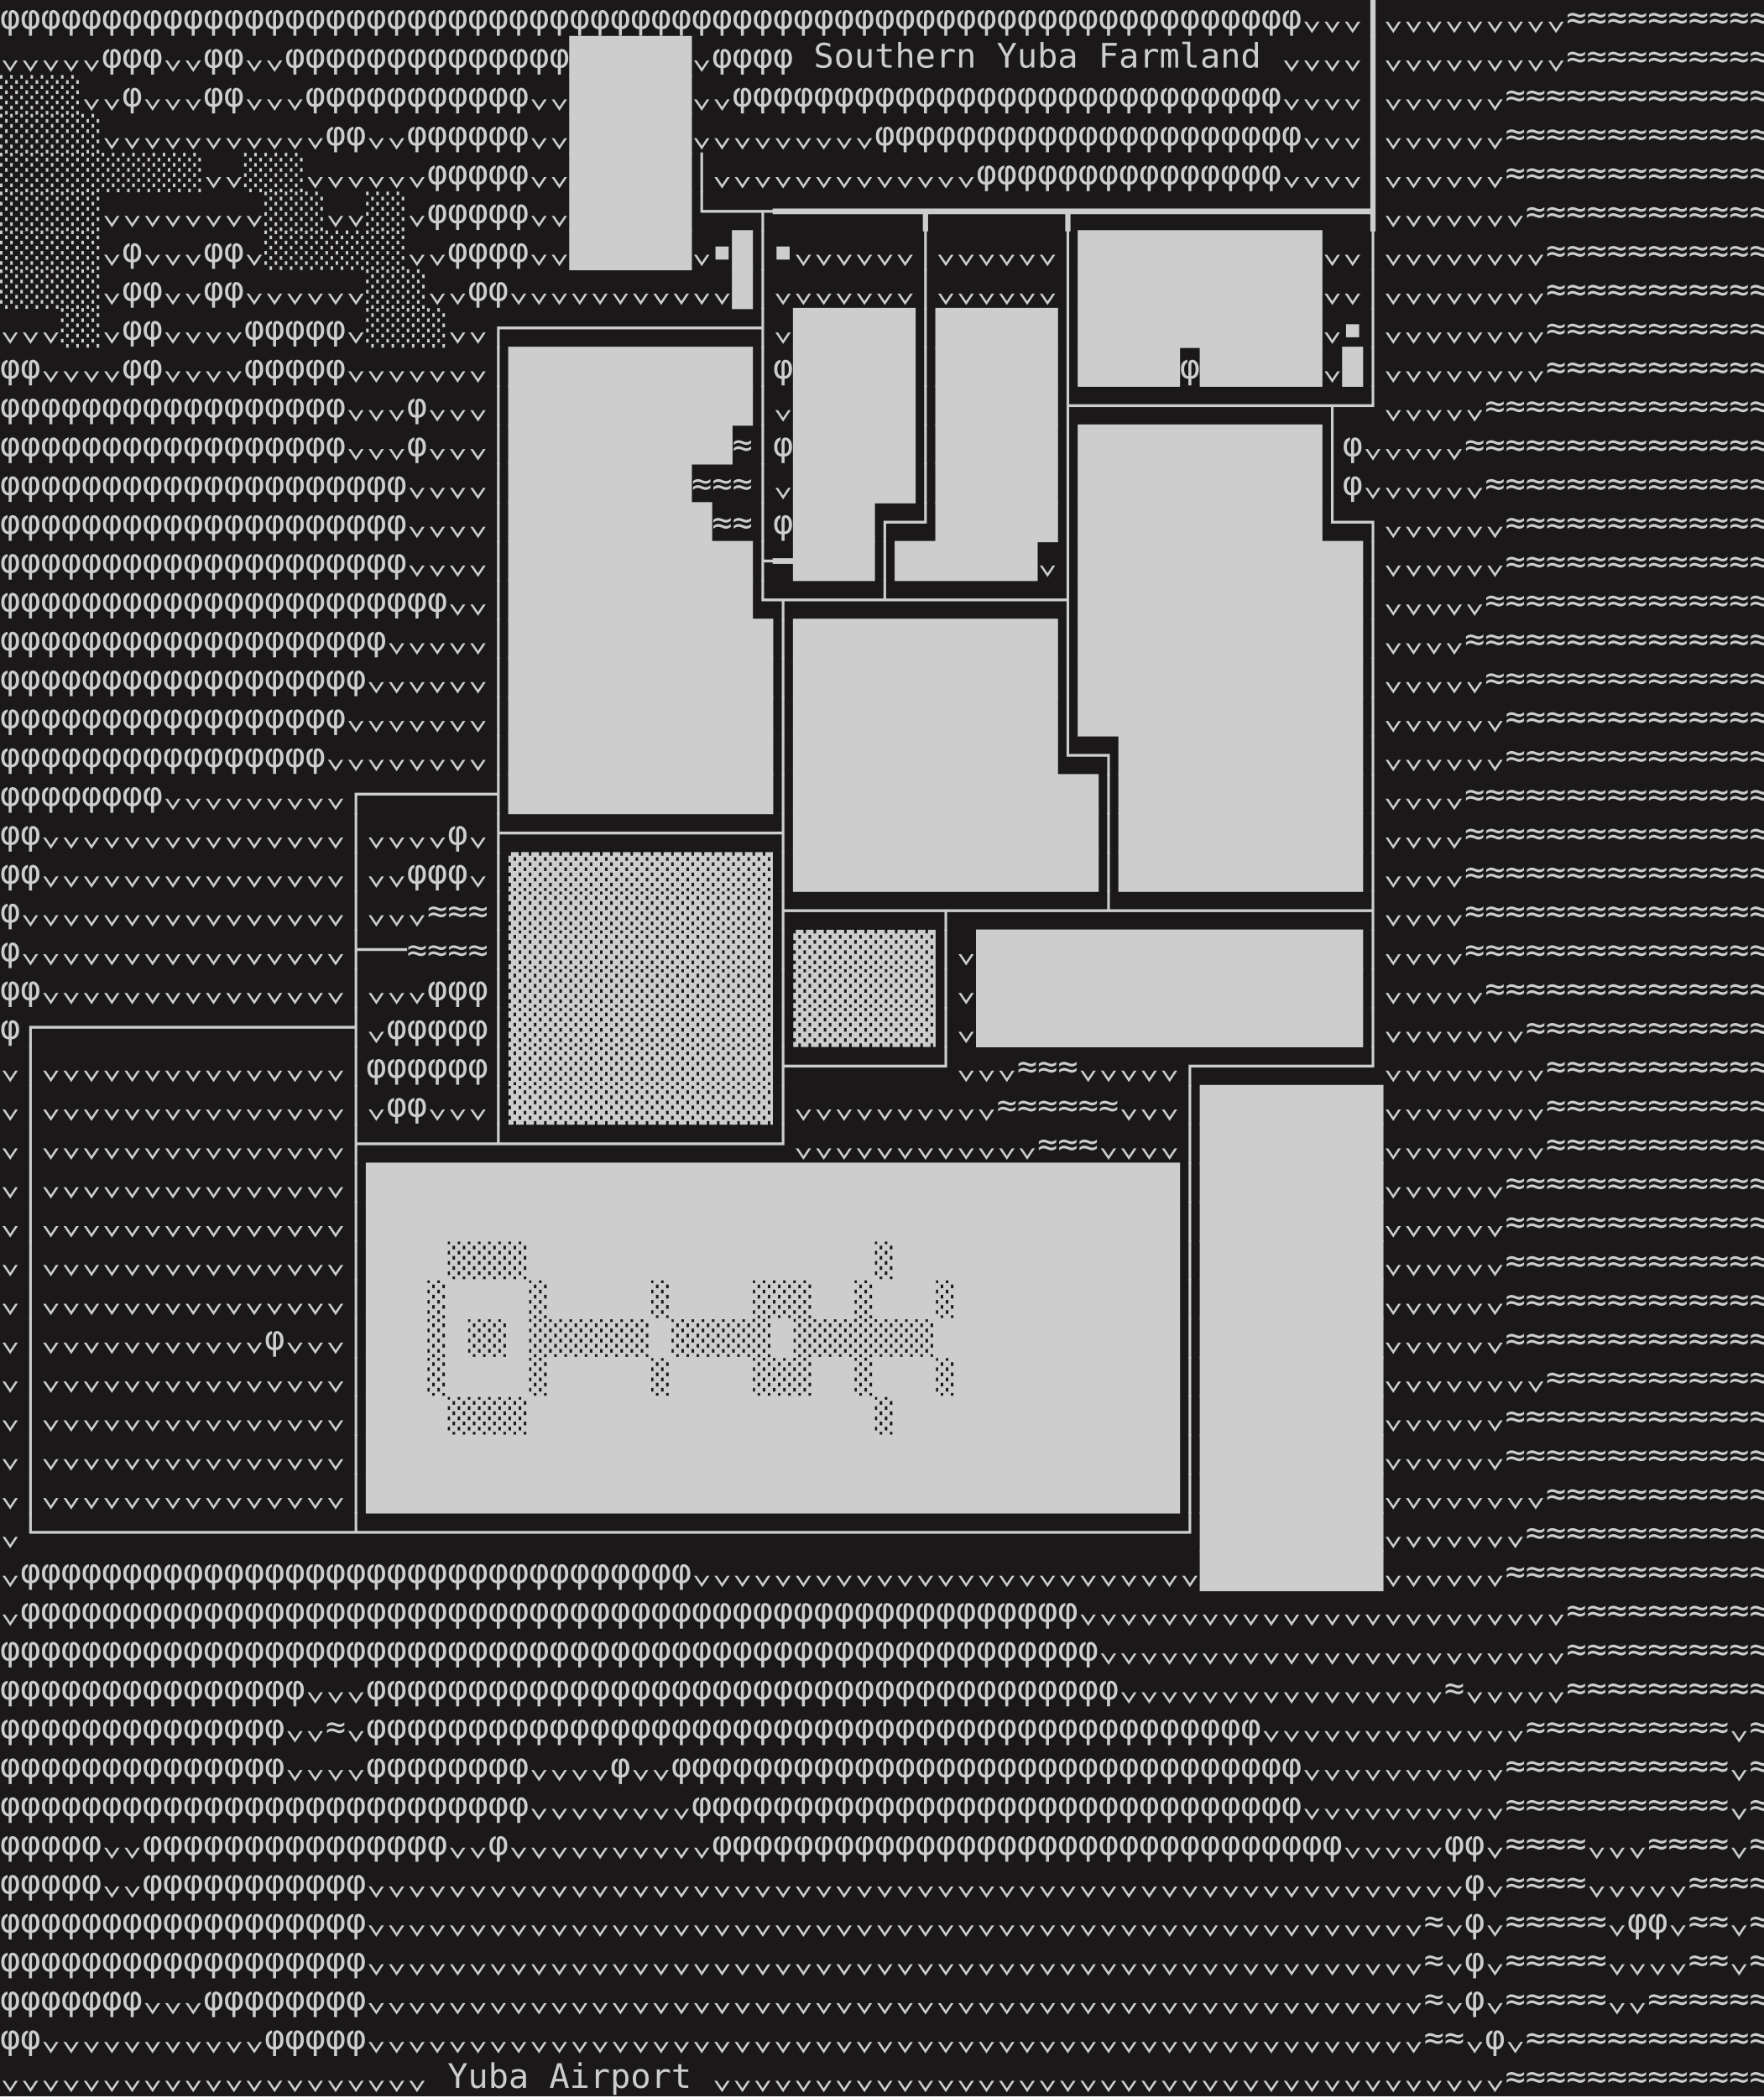
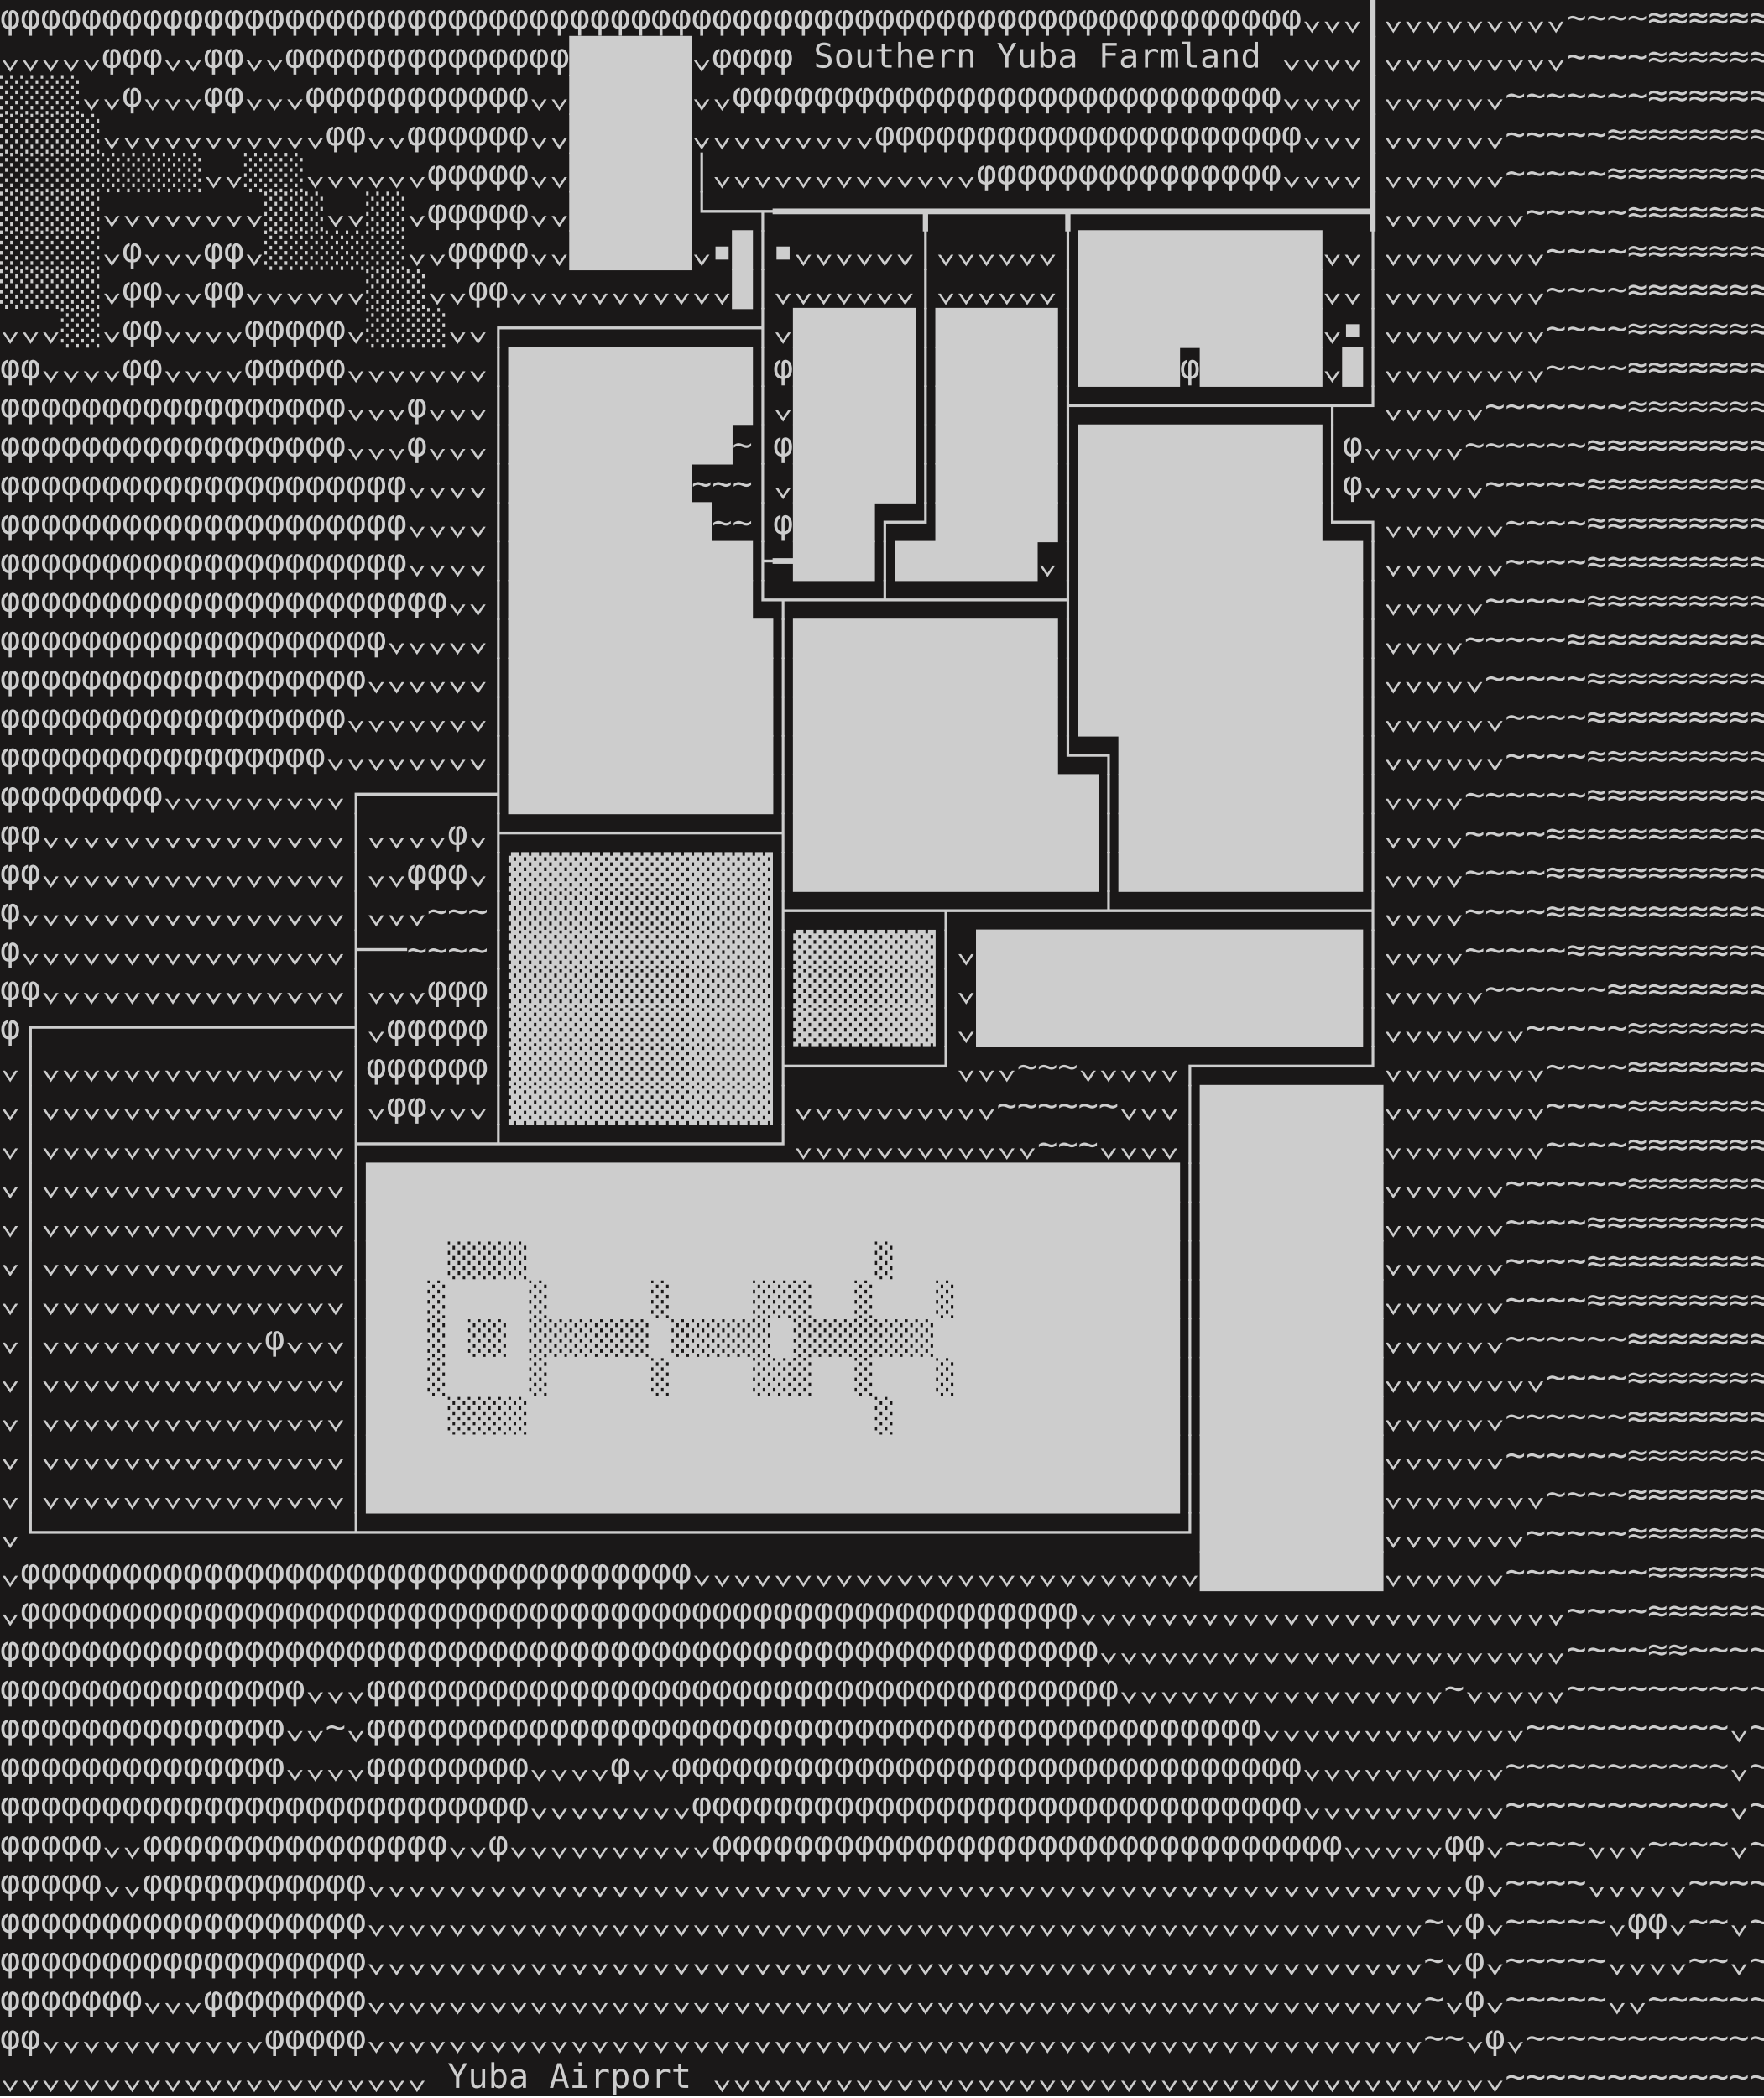
<svg xmlns="http://www.w3.org/2000/svg" version="1.1" width="522.0px" height="621.0px" viewBox="0 0 522.0 621.0" style="letter-spacing:0em;font-size:10px;font-family:'DejaVu Sans Mono';stroke:none">
  <text y="8.5" x="0.0" style="fill:#1a1818">███████████████████████████████████████████████████████████████████████████████████████</text>
  <text y="20.0" x="0.0" style="fill:#1a1818">███████████████████████████████████████████████████████████████████████████████████████</text>
  <text y="31.5" x="0.0" style="fill:#1a1818">███████████████████████████████████████████████████████████████████████████████████████</text>
  <text y="43.0" x="0.0" style="fill:#1a1818">███████████████████████████████████████████████████████████████████████████████████████</text>
  <text y="54.5" x="0.0" style="fill:#1a1818">███████████████████████████████████████████████████████████████████████████████████████</text>
  <text y="66.0" x="0.0" style="fill:#1a1818">███████████████████████████████████████████████████████████████████████████████████████</text>
  <text y="77.5" x="0.0" style="fill:#1a1818">███████████████████████████████████████████████████████████████████████████████████████</text>
  <text y="89.0" x="0.0" style="fill:#1a1818">███████████████████████████████████████████████████████████████████████████████████████</text>
  <text y="100.5" x="0.0" style="fill:#1a1818">███████████████████████████████████████████████████████████████████████████████████████</text>
  <text y="112.0" x="0.0" style="fill:#1a1818">███████████████████████████████████████████████████████████████████████████████████████</text>
  <text y="123.5" x="0.0" style="fill:#1a1818">███████████████████████████████████████████████████████████████████████████████████████</text>
  <text y="135.0" x="0.0" style="fill:#1a1818">███████████████████████████████████████████████████████████████████████████████████████</text>
  <text y="146.5" x="0.0" style="fill:#1a1818">███████████████████████████████████████████████████████████████████████████████████████</text>
  <text y="158.0" x="0.0" style="fill:#1a1818">███████████████████████████████████████████████████████████████████████████████████████</text>
  <text y="169.5" x="0.0" style="fill:#1a1818">███████████████████████████████████████████████████████████████████████████████████████</text>
  <text y="181.0" x="0.0" style="fill:#1a1818">███████████████████████████████████████████████████████████████████████████████████████</text>
  <text y="192.5" x="0.0" style="fill:#1a1818">███████████████████████████████████████████████████████████████████████████████████████</text>
  <text y="204.0" x="0.0" style="fill:#1a1818">███████████████████████████████████████████████████████████████████████████████████████</text>
  <text y="215.5" x="0.0" style="fill:#1a1818">███████████████████████████████████████████████████████████████████████████████████████</text>
  <text y="227.0" x="0.0" style="fill:#1a1818">███████████████████████████████████████████████████████████████████████████████████████</text>
  <text y="238.5" x="0.0" style="fill:#1a1818">███████████████████████████████████████████████████████████████████████████████████████</text>
  <text y="250.0" x="0.0" style="fill:#1a1818">███████████████████████████████████████████████████████████████████████████████████████</text>
  <text y="261.5" x="0.0" style="fill:#1a1818">███████████████████████████████████████████████████████████████████████████████████████</text>
  <text y="273.0" x="0.0" style="fill:#1a1818">███████████████████████████████████████████████████████████████████████████████████████</text>
  <text y="284.5" x="0.0" style="fill:#1a1818">███████████████████████████████████████████████████████████████████████████████████████</text>
  <text y="296.0" x="0.0" style="fill:#1a1818">███████████████████████████████████████████████████████████████████████████████████████</text>
  <text y="307.5" x="0.0" style="fill:#1a1818">███████████████████████████████████████████████████████████████████████████████████████</text>
  <text y="319.0" x="0.0" style="fill:#1a1818">███████████████████████████████████████████████████████████████████████████████████████</text>
  <text y="330.5" x="0.0" style="fill:#1a1818">███████████████████████████████████████████████████████████████████████████████████████</text>
  <text y="342.0" x="0.0" style="fill:#1a1818">███████████████████████████████████████████████████████████████████████████████████████</text>
  <text y="353.5" x="0.0" style="fill:#1a1818">███████████████████████████████████████████████████████████████████████████████████████</text>
  <text y="365.0" x="0.0" style="fill:#1a1818">███████████████████████████████████████████████████████████████████████████████████████</text>
  <text y="376.5" x="0.0" style="fill:#1a1818">███████████████████████████████████████████████████████████████████████████████████████</text>
  <text y="388.0" x="0.0" style="fill:#1a1818">███████████████████████████████████████████████████████████████████████████████████████</text>
  <text y="399.5" x="0.0" style="fill:#1a1818">███████████████████████████████████████████████████████████████████████████████████████</text>
  <text y="411.0" x="0.0" style="fill:#1a1818">███████████████████████████████████████████████████████████████████████████████████████</text>
  <text y="422.5" x="0.0" style="fill:#1a1818">███████████████████████████████████████████████████████████████████████████████████████</text>
  <text y="434.0" x="0.0" style="fill:#1a1818">███████████████████████████████████████████████████████████████████████████████████████</text>
  <text y="445.5" x="0.0" style="fill:#1a1818">███████████████████████████████████████████████████████████████████████████████████████</text>
  <text y="457.0" x="0.0" style="fill:#1a1818">███████████████████████████████████████████████████████████████████████████████████████</text>
  <text y="468.5" x="0.0" style="fill:#1a1818">███████████████████████████████████████████████████████████████████████████████████████</text>
  <text y="480.0" x="0.0" style="fill:#1a1818">███████████████████████████████████████████████████████████████████████████████████████</text>
  <text y="491.5" x="0.0" style="fill:#1a1818">███████████████████████████████████████████████████████████████████████████████████████</text>
  <text y="503.0" x="0.0" style="fill:#1a1818">███████████████████████████████████████████████████████████████████████████████████████</text>
  <text y="514.5" x="0.0" style="fill:#1a1818">███████████████████████████████████████████████████████████████████████████████████████</text>
  <text y="526.0" x="0.0" style="fill:#1a1818">███████████████████████████████████████████████████████████████████████████████████████</text>
  <text y="537.5" x="0.0" style="fill:#1a1818">███████████████████████████████████████████████████████████████████████████████████████</text>
  <text y="549.0" x="0.0" style="fill:#1a1818">███████████████████████████████████████████████████████████████████████████████████████</text>
  <text y="560.5" x="0.0" style="fill:#1a1818">███████████████████████████████████████████████████████████████████████████████████████</text>
  <text y="572.0" x="0.0" style="fill:#1a1818">███████████████████████████████████████████████████████████████████████████████████████</text>
  <text y="583.5" x="0.0" style="fill:#1a1818">███████████████████████████████████████████████████████████████████████████████████████</text>
  <text y="595.0" x="0.0" style="fill:#1a1818">███████████████████████████████████████████████████████████████████████████████████████</text>
  <text y="606.5" x="0.0" style="fill:#1a1818">███████████████████████████████████████████████████████████████████████████████████████</text>
  <text y="618.0" x="0.0" style="fill:#1a1818">███████████████████████████████████████████████████████████████████████████████████████</text>
-   <text y="8.5" x="0.0" style="fill:#cdcdcd">φφφφφφφφφφφφφφφφφφφφφφφφφφφφφφφφφφφφφφφφφφφφφφφφφφφφφφφφφφφφφφφφ⌄⌄⌄┃⌄⌄⌄⌄⌄⌄⌄⌄⌄≈≈≈≈≈≈≈≈≈≈</text>
-   <text y="20.0" x="0.0" style="fill:#cdcdcd">⌄⌄⌄⌄⌄φφφ⌄⌄φφ⌄⌄φφφφφφφφφφφφφφ██████⌄φφφφ Southern Yuba Farmland ⌄⌄⌄⌄┃⌄⌄⌄⌄⌄⌄⌄⌄⌄≈≈≈≈≈≈≈≈≈≈</text>
-   <text y="31.5" x="0.0" style="fill:#cdcdcd">░░░░⌄⌄φ⌄⌄⌄φφ⌄⌄⌄φφφφφφφφφφφ⌄⌄██████⌄⌄φφφφφφφφφφφφφφφφφφφφφφφφφφφ⌄⌄⌄⌄┃⌄⌄⌄⌄⌄⌄≈≈≈≈≈≈≈≈≈≈≈≈≈</text>
-   <text y="43.0" x="0.0" style="fill:#cdcdcd">░░░░░⌄⌄⌄⌄⌄⌄⌄⌄⌄⌄⌄φφ⌄⌄φφφφφφ⌄⌄██████⌄⌄⌄⌄⌄⌄⌄⌄⌄φφφφφφφφφφφφφφφφφφφφφ⌄⌄⌄┃⌄⌄⌄⌄⌄⌄≈≈≈≈≈≈≈≈≈≈≈≈≈</text>
-   <text y="54.5" x="0.0" style="fill:#cdcdcd">░░░░░░░░░░⌄⌄░░░⌄⌄⌄⌄⌄⌄φφφφφ⌄⌄██████│⌄⌄⌄⌄⌄⌄⌄⌄⌄⌄⌄⌄⌄φφφφφφφφφφφφφφφ⌄⌄⌄⌄┃⌄⌄⌄⌄⌄⌄≈≈≈≈≈≈≈≈≈≈≈≈≈</text>
-   <text y="66.0" x="0.0" style="fill:#cdcdcd">░░░░░⌄⌄⌄⌄⌄⌄⌄⌄░░░⌄⌄░░⌄φφφφφ⌄⌄██████└──┬━━━━━━━┳━━━━━━┳━━━━━━━━━━━━━━┫⌄⌄⌄⌄⌄⌄⌄≈≈≈≈≈≈≈≈≈≈≈≈</text>
-   <text y="77.5" x="0.0" style="fill:#cdcdcd">░░░░░⌄φ⌄⌄⌄φφ⌄░░░░░░░⌄⌄φφφφ⌄⌄██████⌄▪█│▪⌄⌄⌄⌄⌄⌄│⌄⌄⌄⌄⌄⌄│████████████⌄⌄│⌄⌄⌄⌄⌄⌄⌄⌄≈≈≈≈≈≈≈≈≈≈≈</text>
-   <text y="89.0" x="0.0" style="fill:#cdcdcd">░░░░░⌄φφ⌄⌄φφ⌄⌄⌄⌄⌄⌄░░░⌄⌄φφ⌄⌄⌄⌄⌄⌄⌄⌄⌄⌄⌄█│⌄⌄⌄⌄⌄⌄⌄│⌄⌄⌄⌄⌄⌄│████████████⌄⌄│⌄⌄⌄⌄⌄⌄⌄⌄≈≈≈≈≈≈≈≈≈≈≈</text>
-   <text y="100.5" x="0.0" style="fill:#cdcdcd">⌄⌄⌄░░⌄φφ⌄⌄⌄⌄φφφφφ⌄░░░░⌄⌄┌────────────┤⌄██████│██████│████████████⌄▪│⌄⌄⌄⌄⌄⌄⌄⌄≈≈≈≈≈≈≈≈≈≈≈</text>
-   <text y="112.0" x="0.0" style="fill:#cdcdcd">φφ⌄⌄⌄⌄φφ⌄⌄⌄⌄φφφφφ⌄⌄⌄⌄⌄⌄⌄│████████████│φ██████│██████│█████φ██████⌄█│⌄⌄⌄⌄⌄⌄⌄⌄≈≈≈≈≈≈≈≈≈≈≈</text>
-   <text y="123.5" x="0.0" style="fill:#cdcdcd">φφφφφφφφφφφφφφφφφ⌄⌄⌄φ⌄⌄⌄│████████████│⌄██████│██████├────────────┬─┘⌄⌄⌄⌄⌄≈≈≈≈≈≈≈≈≈≈≈≈≈≈</text>
-   <text y="135.0" x="0.0" style="fill:#cdcdcd">φφφφφφφφφφφφφφφφφ⌄⌄⌄φ⌄⌄⌄│███████████≈│φ██████│██████│████████████│φ⌄⌄⌄⌄⌄≈≈≈≈≈≈≈≈≈≈≈≈≈≈≈</text>
-   <text y="146.5" x="0.0" style="fill:#cdcdcd">φφφφφφφφφφφφφφφφφφφφ⌄⌄⌄⌄│█████████≈≈≈│⌄██████│██████│████████████│φ⌄⌄⌄⌄⌄⌄≈≈≈≈≈≈≈≈≈≈≈≈≈≈</text>
-   <text y="158.0" x="0.0" style="fill:#cdcdcd">φφφφφφφφφφφφφφφφφφφφ⌄⌄⌄⌄│██████████≈≈│φ████┌─┘██████│████████████└─┐⌄⌄⌄⌄⌄⌄≈≈≈≈≈≈≈≈≈≈≈≈≈</text>
-   <text y="169.5" x="0.0" style="fill:#cdcdcd">φφφφφφφφφφφφφφφφφφφφ⌄⌄⌄⌄│████████████├━████│███████⌄│██████████████│⌄⌄⌄⌄⌄⌄≈≈≈≈≈≈≈≈≈≈≈≈≈</text>
-   <text y="181.0" x="0.0" style="fill:#cdcdcd">φφφφφφφφφφφφφφφφφφφφφφ⌄⌄│████████████└┬────┴────────┤██████████████│⌄⌄⌄⌄⌄≈≈≈≈≈≈≈≈≈≈≈≈≈≈</text>
-   <text y="192.5" x="0.0" style="fill:#cdcdcd">φφφφφφφφφφφφφφφφφφφ⌄⌄⌄⌄⌄│█████████████│█████████████│██████████████│⌄⌄⌄⌄≈≈≈≈≈≈≈≈≈≈≈≈≈≈≈</text>
-   <text y="204.0" x="0.0" style="fill:#cdcdcd">φφφφφφφφφφφφφφφφφφ⌄⌄⌄⌄⌄⌄│█████████████│█████████████│██████████████│⌄⌄⌄⌄⌄≈≈≈≈≈≈≈≈≈≈≈≈≈≈</text>
-   <text y="215.5" x="0.0" style="fill:#cdcdcd">φφφφφφφφφφφφφφφφφ⌄⌄⌄⌄⌄⌄⌄│█████████████│█████████████│██████████████│⌄⌄⌄⌄⌄⌄≈≈≈≈≈≈≈≈≈≈≈≈≈</text>
-   <text y="227.0" x="0.0" style="fill:#cdcdcd">φφφφφφφφφφφφφφφφ⌄⌄⌄⌄⌄⌄⌄⌄│█████████████│█████████████└─┐████████████│⌄⌄⌄⌄⌄⌄≈≈≈≈≈≈≈≈≈≈≈≈≈</text>
-   <text y="238.5" x="0.0" style="fill:#cdcdcd">φφφφφφφφ⌄⌄⌄⌄⌄⌄⌄⌄⌄┌──────┤█████████████│███████████████│████████████│⌄⌄⌄⌄≈≈≈≈≈≈≈≈≈≈≈≈≈≈≈</text>
-   <text y="250.0" x="0.0" style="fill:#cdcdcd">φφ⌄⌄⌄⌄⌄⌄⌄⌄⌄⌄⌄⌄⌄⌄⌄│⌄⌄⌄⌄φ⌄├─────────────┤███████████████│████████████│⌄⌄⌄⌄≈≈≈≈≈≈≈≈≈≈≈≈≈≈≈</text>
-   <text y="261.5" x="0.0" style="fill:#cdcdcd">φφ⌄⌄⌄⌄⌄⌄⌄⌄⌄⌄⌄⌄⌄⌄⌄│⌄⌄φφφ⌄│▓▓▓▓▓▓▓▓▓▓▓▓▓│███████████████│████████████│⌄⌄⌄⌄≈≈≈≈≈≈≈≈≈≈≈≈≈≈≈</text>
-   <text y="273.0" x="0.0" style="fill:#cdcdcd">φ⌄⌄⌄⌄⌄⌄⌄⌄⌄⌄⌄⌄⌄⌄⌄⌄│⌄⌄⌄≈≈≈│▓▓▓▓▓▓▓▓▓▓▓▓▓├───────┬───────┴────────────┤⌄⌄⌄⌄≈≈≈≈≈≈≈≈≈≈≈≈≈≈≈</text>
-   <text y="284.5" x="0.0" style="fill:#cdcdcd">φ⌄⌄⌄⌄⌄⌄⌄⌄⌄⌄⌄⌄⌄⌄⌄⌄├──≈≈≈≈│▓▓▓▓▓▓▓▓▓▓▓▓▓│▓▓▓▓▓▓▓│⌄███████████████████│⌄⌄⌄⌄≈≈≈≈≈≈≈≈≈≈≈≈≈≈≈</text>
-   <text y="296.0" x="0.0" style="fill:#cdcdcd">φφ⌄⌄⌄⌄⌄⌄⌄⌄⌄⌄⌄⌄⌄⌄⌄│⌄⌄⌄φφφ│▓▓▓▓▓▓▓▓▓▓▓▓▓│▓▓▓▓▓▓▓│⌄███████████████████│⌄⌄⌄⌄⌄≈≈≈≈≈≈≈≈≈≈≈≈≈≈</text>
-   <text y="307.5" x="0.0" style="fill:#cdcdcd">φ┌───────────────┤⌄φφφφφ│▓▓▓▓▓▓▓▓▓▓▓▓▓│▓▓▓▓▓▓▓│⌄███████████████████│⌄⌄⌄⌄⌄⌄⌄≈≈≈≈≈≈≈≈≈≈≈≈</text>
-   <text y="319.0" x="0.0" style="fill:#cdcdcd">⌄│⌄⌄⌄⌄⌄⌄⌄⌄⌄⌄⌄⌄⌄⌄⌄│φφφφφφ│▓▓▓▓▓▓▓▓▓▓▓▓▓├───────┘⌄⌄⌄≈≈≈⌄⌄⌄⌄⌄┌────────┘⌄⌄⌄⌄⌄⌄⌄⌄≈≈≈≈≈≈≈≈≈≈≈</text>
-   <text y="330.5" x="0.0" style="fill:#cdcdcd">⌄│⌄⌄⌄⌄⌄⌄⌄⌄⌄⌄⌄⌄⌄⌄⌄│⌄φφ⌄⌄⌄│▓▓▓▓▓▓▓▓▓▓▓▓▓│⌄⌄⌄⌄⌄⌄⌄⌄⌄⌄≈≈≈≈≈≈⌄⌄⌄│█████████⌄⌄⌄⌄⌄⌄⌄⌄≈≈≈≈≈≈≈≈≈≈≈</text>
-   <text y="342.0" x="0.0" style="fill:#cdcdcd">⌄│⌄⌄⌄⌄⌄⌄⌄⌄⌄⌄⌄⌄⌄⌄⌄├──────┴─────────────┘⌄⌄⌄⌄⌄⌄⌄⌄⌄⌄⌄⌄≈≈≈⌄⌄⌄⌄│█████████⌄⌄⌄⌄⌄⌄⌄⌄≈≈≈≈≈≈≈≈≈≈≈</text>
-   <text y="353.5" x="0.0" style="fill:#cdcdcd">⌄│⌄⌄⌄⌄⌄⌄⌄⌄⌄⌄⌄⌄⌄⌄⌄│████████████████████████████████████████│█████████⌄⌄⌄⌄⌄⌄≈≈≈≈≈≈≈≈≈≈≈≈≈</text>
-   <text y="365.0" x="0.0" style="fill:#cdcdcd">⌄│⌄⌄⌄⌄⌄⌄⌄⌄⌄⌄⌄⌄⌄⌄⌄│████████████████████████████████████████│█████████⌄⌄⌄⌄⌄⌄≈≈≈≈≈≈≈≈≈≈≈≈≈</text>
-   <text y="376.5" x="0.0" style="fill:#cdcdcd">⌄│⌄⌄⌄⌄⌄⌄⌄⌄⌄⌄⌄⌄⌄⌄⌄│████▓▓▓▓█████████████████▓██████████████│█████████⌄⌄⌄⌄⌄⌄≈≈≈≈≈≈≈≈≈≈≈≈≈</text>
-   <text y="388.0" x="0.0" style="fill:#cdcdcd">⌄│⌄⌄⌄⌄⌄⌄⌄⌄⌄⌄⌄⌄⌄⌄⌄│███▓████▓█████▓████▓▓▓██▓███▓███████████│█████████⌄⌄⌄⌄⌄⌄≈≈≈≈≈≈≈≈≈≈≈≈≈</text>
-   <text y="399.5" x="0.0" style="fill:#cdcdcd">⌄│⌄⌄⌄⌄⌄⌄⌄⌄⌄⌄⌄φ⌄⌄⌄│███▓█▓▓█▓▓▓▓▓▓█▓▓▓▓▓█▓▓▓▓▓▓▓████████████│█████████⌄⌄⌄⌄⌄⌄≈≈≈≈≈≈≈≈≈≈≈≈≈</text>
-   <text y="411.0" x="0.0" style="fill:#cdcdcd">⌄│⌄⌄⌄⌄⌄⌄⌄⌄⌄⌄⌄⌄⌄⌄⌄│███▓████▓█████▓████▓▓▓██▓███▓███████████│█████████⌄⌄⌄⌄⌄⌄⌄⌄≈≈≈≈≈≈≈≈≈≈≈</text>
-   <text y="422.5" x="0.0" style="fill:#cdcdcd">⌄│⌄⌄⌄⌄⌄⌄⌄⌄⌄⌄⌄⌄⌄⌄⌄│████▓▓▓▓█████████████████▓██████████████│█████████⌄⌄⌄⌄⌄⌄≈≈≈≈≈≈≈≈≈≈≈≈≈</text>
-   <text y="434.0" x="0.0" style="fill:#cdcdcd">⌄│⌄⌄⌄⌄⌄⌄⌄⌄⌄⌄⌄⌄⌄⌄⌄│████████████████████████████████████████│█████████⌄⌄⌄⌄⌄⌄≈≈≈≈≈≈≈≈≈≈≈≈≈</text>
-   <text y="445.5" x="0.0" style="fill:#cdcdcd">⌄│⌄⌄⌄⌄⌄⌄⌄⌄⌄⌄⌄⌄⌄⌄⌄│████████████████████████████████████████│█████████⌄⌄⌄⌄⌄⌄⌄⌄≈≈≈≈≈≈≈≈≈≈≈</text>
-   <text y="457.0" x="0.0" style="fill:#cdcdcd">⌄└───────────────┴────────────────────────────────────────┘█████████⌄⌄⌄⌄⌄⌄⌄≈≈≈≈≈≈≈≈≈≈≈≈</text>
-   <text y="468.5" x="0.0" style="fill:#cdcdcd">⌄φφφφφφφφφφφφφφφφφφφφφφφφφφφφφφφφφ⌄⌄⌄⌄⌄⌄⌄⌄⌄⌄⌄⌄⌄⌄⌄⌄⌄⌄⌄⌄⌄⌄⌄⌄⌄█████████⌄⌄⌄⌄⌄⌄≈≈≈≈≈≈≈≈≈≈≈≈≈</text>
-   <text y="480.0" x="0.0" style="fill:#cdcdcd">⌄φφφφφφφφφφφφφφφφφφφφφφφφφφφφφφφφφφφφφφφφφφφφφφφφφφφφ⌄⌄⌄⌄⌄⌄⌄⌄⌄⌄⌄⌄⌄⌄⌄⌄⌄⌄⌄⌄⌄⌄⌄⌄≈≈≈≈≈≈≈≈≈≈</text>
-   <text y="491.5" x="0.0" style="fill:#cdcdcd">φφφφφφφφφφφφφφφφφφφφφφφφφφφφφφφφφφφφφφφφφφφφφφφφφφφφφφ⌄⌄⌄⌄⌄⌄⌄⌄⌄⌄⌄⌄⌄⌄⌄⌄⌄⌄⌄⌄⌄⌄⌄≈≈≈≈≈≈≈≈≈≈</text>
-   <text y="503.0" x="0.0" style="fill:#cdcdcd">φφφφφφφφφφφφφφφ⌄⌄⌄φφφφφφφφφφφφφφφφφφφφφφφφφφφφφφφφφφφφφ⌄⌄⌄⌄⌄⌄⌄⌄⌄⌄⌄⌄⌄⌄⌄⌄≈⌄⌄⌄⌄⌄≈≈≈≈≈≈≈≈≈≈</text>
-   <text y="514.5" x="0.0" style="fill:#cdcdcd">φφφφφφφφφφφφφφ⌄⌄≈⌄φφφφφφφφφφφφφφφφφφφφφφφφφφφφφφφφφφφφφφφφφφφφ⌄⌄⌄⌄⌄⌄⌄⌄⌄⌄⌄⌄⌄≈≈≈≈≈≈≈≈≈≈⌄≈</text>
-   <text y="526.0" x="0.0" style="fill:#cdcdcd">φφφφφφφφφφφφφφ⌄⌄⌄⌄φφφφφφφφ⌄⌄⌄⌄φ⌄⌄φφφφφφφφφφφφφφφφφφφφφφφφφφφφφφφ⌄⌄⌄⌄⌄⌄⌄⌄⌄⌄≈≈≈≈≈≈≈≈≈≈≈⌄≈</text>
-   <text y="537.5" x="0.0" style="fill:#cdcdcd">φφφφφφφφφφφφφφφφφφφφφφφφφφ⌄⌄⌄⌄⌄⌄⌄⌄φφφφφφφφφφφφφφφφφφφφφφφφφφφφφφ⌄⌄⌄⌄⌄⌄⌄⌄⌄⌄≈≈≈≈≈≈≈≈≈≈≈⌄≈</text>
-   <text y="549.0" x="0.0" style="fill:#cdcdcd">φφφφφ⌄⌄φφφφφφφφφφφφφφφ⌄⌄φ⌄⌄⌄⌄⌄⌄⌄⌄⌄⌄φφφφφφφφφφφφφφφφφφφφφφφφφφφφφφφ⌄⌄⌄⌄⌄φφ⌄≈≈≈≈⌄⌄⌄≈≈≈≈⌄≈</text>
-   <text y="560.5" x="0.0" style="fill:#cdcdcd">φφφφφ⌄⌄φφφφφφφφφφφ⌄⌄⌄⌄⌄⌄⌄⌄⌄⌄⌄⌄⌄⌄⌄⌄⌄⌄⌄⌄⌄⌄⌄⌄⌄⌄⌄⌄⌄⌄⌄⌄⌄⌄⌄⌄⌄⌄⌄⌄⌄⌄⌄⌄⌄⌄⌄⌄⌄⌄⌄⌄⌄⌄φ⌄≈≈≈≈⌄⌄⌄⌄⌄≈≈≈≈</text>
-   <text y="572.0" x="0.0" style="fill:#cdcdcd">φφφφφφφφφφφφφφφφφφ⌄⌄⌄⌄⌄⌄⌄⌄⌄⌄⌄⌄⌄⌄⌄⌄⌄⌄⌄⌄⌄⌄⌄⌄⌄⌄⌄⌄⌄⌄⌄⌄⌄⌄⌄⌄⌄⌄⌄⌄⌄⌄⌄⌄⌄⌄⌄⌄⌄⌄⌄⌄≈⌄φ⌄≈≈≈≈≈⌄φφ⌄≈≈⌄≈</text>
-   <text y="583.5" x="0.0" style="fill:#cdcdcd">φφφφφφφφφφφφφφφφφφ⌄⌄⌄⌄⌄⌄⌄⌄⌄⌄⌄⌄⌄⌄⌄⌄⌄⌄⌄⌄⌄⌄⌄⌄⌄⌄⌄⌄⌄⌄⌄⌄⌄⌄⌄⌄⌄⌄⌄⌄⌄⌄⌄⌄⌄⌄⌄⌄⌄⌄⌄⌄≈⌄φ⌄≈≈≈≈≈⌄⌄⌄⌄≈≈⌄≈</text>
-   <text y="595.0" x="0.0" style="fill:#cdcdcd">φφφφφφφ⌄⌄⌄φφφφφφφφ⌄⌄⌄⌄⌄⌄⌄⌄⌄⌄⌄⌄⌄⌄⌄⌄⌄⌄⌄⌄⌄⌄⌄⌄⌄⌄⌄⌄⌄⌄⌄⌄⌄⌄⌄⌄⌄⌄⌄⌄⌄⌄⌄⌄⌄⌄⌄⌄⌄⌄⌄⌄≈⌄φ⌄≈≈≈≈≈⌄⌄≈≈≈≈≈≈</text>
-   <text y="606.5" x="0.0" style="fill:#cdcdcd">φφ⌄⌄⌄⌄⌄⌄⌄⌄⌄⌄⌄φφφφφ⌄⌄⌄⌄⌄⌄⌄⌄⌄⌄⌄⌄⌄⌄⌄⌄⌄⌄⌄⌄⌄⌄⌄⌄⌄⌄⌄⌄⌄⌄⌄⌄⌄⌄⌄⌄⌄⌄⌄⌄⌄⌄⌄⌄⌄⌄⌄⌄⌄⌄⌄⌄≈≈⌄φ⌄≈≈≈≈≈≈≈≈≈≈≈≈</text>
-   <text y="618.0" x="0.0" style="fill:#cdcdcd">⌄⌄⌄⌄⌄⌄⌄⌄⌄⌄⌄⌄⌄⌄⌄⌄⌄⌄⌄⌄⌄ Yuba Airport ⌄⌄⌄⌄⌄⌄⌄⌄⌄⌄⌄⌄⌄⌄⌄⌄⌄⌄⌄⌄⌄⌄⌄⌄⌄⌄⌄⌄⌄⌄⌄⌄⌄⌄⌄⌄⌄⌄⌄≈≈≈≈≈≈≈≈≈≈≈≈≈</text>
+   <text y="8.5" x="0.0" style="fill:#cdcdcd">φφφφφφφφφφφφφφφφφφφφφφφφφφφφφφφφφφφφφφφφφφφφφφφφφφφφφφφφφφφφφφφφ⌄⌄⌄┃⌄⌄⌄⌄⌄⌄⌄⌄⌄~~~~≈≈≈≈≈≈</text>
+   <text y="20.0" x="0.0" style="fill:#cdcdcd">⌄⌄⌄⌄⌄φφφ⌄⌄φφ⌄⌄φφφφφφφφφφφφφφ██████⌄φφφφ Southern Yuba Farmland ⌄⌄⌄⌄┃⌄⌄⌄⌄⌄⌄⌄⌄⌄~~~~≈≈≈≈≈≈</text>
+   <text y="31.5" x="0.0" style="fill:#cdcdcd">░░░░⌄⌄φ⌄⌄⌄φφ⌄⌄⌄φφφφφφφφφφφ⌄⌄██████⌄⌄φφφφφφφφφφφφφφφφφφφφφφφφφφφ⌄⌄⌄⌄┃⌄⌄⌄⌄⌄⌄~~~~~~~≈≈≈≈≈≈</text>
+   <text y="43.0" x="0.0" style="fill:#cdcdcd">░░░░░⌄⌄⌄⌄⌄⌄⌄⌄⌄⌄⌄φφ⌄⌄φφφφφφ⌄⌄██████⌄⌄⌄⌄⌄⌄⌄⌄⌄φφφφφφφφφφφφφφφφφφφφφ⌄⌄⌄┃⌄⌄⌄⌄⌄⌄~~~~~≈≈≈≈≈≈≈≈</text>
+   <text y="54.5" x="0.0" style="fill:#cdcdcd">░░░░░░░░░░⌄⌄░░░⌄⌄⌄⌄⌄⌄φφφφφ⌄⌄██████│⌄⌄⌄⌄⌄⌄⌄⌄⌄⌄⌄⌄⌄φφφφφφφφφφφφφφφ⌄⌄⌄⌄┃⌄⌄⌄⌄⌄⌄~~~~~≈≈≈≈≈≈≈≈</text>
+   <text y="66.0" x="0.0" style="fill:#cdcdcd">░░░░░⌄⌄⌄⌄⌄⌄⌄⌄░░░⌄⌄░░⌄φφφφφ⌄⌄██████└──┬━━━━━━━┳━━━━━━┳━━━━━━━━━━━━━━┫⌄⌄⌄⌄⌄⌄⌄~~~~~≈≈≈≈≈≈≈</text>
+   <text y="77.5" x="0.0" style="fill:#cdcdcd">░░░░░⌄φ⌄⌄⌄φφ⌄░░░░░░░⌄⌄φφφφ⌄⌄██████⌄▪█│▪⌄⌄⌄⌄⌄⌄│⌄⌄⌄⌄⌄⌄│████████████⌄⌄│⌄⌄⌄⌄⌄⌄⌄⌄~~~~≈≈≈≈≈≈≈</text>
+   <text y="89.0" x="0.0" style="fill:#cdcdcd">░░░░░⌄φφ⌄⌄φφ⌄⌄⌄⌄⌄⌄░░░⌄⌄φφ⌄⌄⌄⌄⌄⌄⌄⌄⌄⌄⌄█│⌄⌄⌄⌄⌄⌄⌄│⌄⌄⌄⌄⌄⌄│████████████⌄⌄│⌄⌄⌄⌄⌄⌄⌄⌄~~~~≈≈≈≈≈≈≈</text>
+   <text y="100.5" x="0.0" style="fill:#cdcdcd">⌄⌄⌄░░⌄φφ⌄⌄⌄⌄φφφφφ⌄░░░░⌄⌄┌────────────┤⌄██████│██████│████████████⌄▪│⌄⌄⌄⌄⌄⌄⌄⌄~~~~≈≈≈≈≈≈≈</text>
+   <text y="112.0" x="0.0" style="fill:#cdcdcd">φφ⌄⌄⌄⌄φφ⌄⌄⌄⌄φφφφφ⌄⌄⌄⌄⌄⌄⌄│████████████│φ██████│██████│█████φ██████⌄█│⌄⌄⌄⌄⌄⌄⌄⌄~~~~≈≈≈≈≈≈≈</text>
+   <text y="123.5" x="0.0" style="fill:#cdcdcd">φφφφφφφφφφφφφφφφφ⌄⌄⌄φ⌄⌄⌄│████████████│⌄██████│██████├────────────┬─┘⌄⌄⌄⌄⌄~~~~~~~≈≈≈≈≈≈≈</text>
+   <text y="135.0" x="0.0" style="fill:#cdcdcd">φφφφφφφφφφφφφφφφφ⌄⌄⌄φ⌄⌄⌄│███████████~│φ██████│██████│████████████│φ⌄⌄⌄⌄⌄~~~~~~≈≈≈≈≈≈≈≈≈</text>
+   <text y="146.5" x="0.0" style="fill:#cdcdcd">φφφφφφφφφφφφφφφφφφφφ⌄⌄⌄⌄│█████████~~~│⌄██████│██████│████████████│φ⌄⌄⌄⌄⌄⌄~~~~~≈≈≈≈≈≈≈≈≈</text>
+   <text y="158.0" x="0.0" style="fill:#cdcdcd">φφφφφφφφφφφφφφφφφφφφ⌄⌄⌄⌄│██████████~~│φ████┌─┘██████│████████████└─┐⌄⌄⌄⌄⌄⌄~~~~≈≈≈≈≈≈≈≈≈</text>
+   <text y="169.5" x="0.0" style="fill:#cdcdcd">φφφφφφφφφφφφφφφφφφφφ⌄⌄⌄⌄│████████████├━████│███████⌄│██████████████│⌄⌄⌄⌄⌄⌄~~~~≈≈≈≈≈≈≈≈≈</text>
+   <text y="181.0" x="0.0" style="fill:#cdcdcd">φφφφφφφφφφφφφφφφφφφφφφ⌄⌄│████████████└┬────┴────────┤██████████████│⌄⌄⌄⌄⌄~~~~~≈≈≈≈≈≈≈≈≈</text>
+   <text y="192.5" x="0.0" style="fill:#cdcdcd">φφφφφφφφφφφφφφφφφφφ⌄⌄⌄⌄⌄│█████████████│█████████████│██████████████│⌄⌄⌄⌄~~~~~≈≈≈≈≈≈≈≈≈≈</text>
+   <text y="204.0" x="0.0" style="fill:#cdcdcd">φφφφφφφφφφφφφφφφφφ⌄⌄⌄⌄⌄⌄│█████████████│█████████████│██████████████│⌄⌄⌄⌄⌄~~~~~≈≈≈≈≈≈≈≈≈</text>
+   <text y="215.5" x="0.0" style="fill:#cdcdcd">φφφφφφφφφφφφφφφφφ⌄⌄⌄⌄⌄⌄⌄│█████████████│█████████████│██████████████│⌄⌄⌄⌄⌄⌄~~~~≈≈≈≈≈≈≈≈≈</text>
+   <text y="227.0" x="0.0" style="fill:#cdcdcd">φφφφφφφφφφφφφφφφ⌄⌄⌄⌄⌄⌄⌄⌄│█████████████│█████████████└─┐████████████│⌄⌄⌄⌄⌄⌄~~~~≈≈≈≈≈≈≈≈≈</text>
+   <text y="238.5" x="0.0" style="fill:#cdcdcd">φφφφφφφφ⌄⌄⌄⌄⌄⌄⌄⌄⌄┌──────┤█████████████│███████████████│████████████│⌄⌄⌄⌄~~~~~~≈≈≈≈≈≈≈≈≈</text>
+   <text y="250.0" x="0.0" style="fill:#cdcdcd">φφ⌄⌄⌄⌄⌄⌄⌄⌄⌄⌄⌄⌄⌄⌄⌄│⌄⌄⌄⌄φ⌄├─────────────┤███████████████│████████████│⌄⌄⌄⌄~~~~≈≈≈≈≈≈≈≈≈≈≈</text>
+   <text y="261.5" x="0.0" style="fill:#cdcdcd">φφ⌄⌄⌄⌄⌄⌄⌄⌄⌄⌄⌄⌄⌄⌄⌄│⌄⌄φφφ⌄│▓▓▓▓▓▓▓▓▓▓▓▓▓│███████████████│████████████│⌄⌄⌄⌄~~~~≈≈≈≈≈≈≈≈≈≈≈</text>
+   <text y="273.0" x="0.0" style="fill:#cdcdcd">φ⌄⌄⌄⌄⌄⌄⌄⌄⌄⌄⌄⌄⌄⌄⌄⌄│⌄⌄⌄~~~│▓▓▓▓▓▓▓▓▓▓▓▓▓├───────┬───────┴────────────┤⌄⌄⌄⌄~~~~≈≈≈≈≈≈≈≈≈≈≈</text>
+   <text y="284.5" x="0.0" style="fill:#cdcdcd">φ⌄⌄⌄⌄⌄⌄⌄⌄⌄⌄⌄⌄⌄⌄⌄⌄├──~~~~│▓▓▓▓▓▓▓▓▓▓▓▓▓│▓▓▓▓▓▓▓│⌄███████████████████│⌄⌄⌄⌄~~~~~≈≈≈≈≈≈≈≈≈≈</text>
+   <text y="296.0" x="0.0" style="fill:#cdcdcd">φφ⌄⌄⌄⌄⌄⌄⌄⌄⌄⌄⌄⌄⌄⌄⌄│⌄⌄⌄φφφ│▓▓▓▓▓▓▓▓▓▓▓▓▓│▓▓▓▓▓▓▓│⌄███████████████████│⌄⌄⌄⌄⌄~~~~~~≈≈≈≈≈≈≈≈</text>
+   <text y="307.5" x="0.0" style="fill:#cdcdcd">φ┌───────────────┤⌄φφφφφ│▓▓▓▓▓▓▓▓▓▓▓▓▓│▓▓▓▓▓▓▓│⌄███████████████████│⌄⌄⌄⌄⌄⌄⌄~~~~~≈≈≈≈≈≈≈</text>
+   <text y="319.0" x="0.0" style="fill:#cdcdcd">⌄│⌄⌄⌄⌄⌄⌄⌄⌄⌄⌄⌄⌄⌄⌄⌄│φφφφφφ│▓▓▓▓▓▓▓▓▓▓▓▓▓├───────┘⌄⌄⌄~~~⌄⌄⌄⌄⌄┌────────┘⌄⌄⌄⌄⌄⌄⌄⌄~~~~≈≈≈≈≈≈≈</text>
+   <text y="330.5" x="0.0" style="fill:#cdcdcd">⌄│⌄⌄⌄⌄⌄⌄⌄⌄⌄⌄⌄⌄⌄⌄⌄│⌄φφ⌄⌄⌄│▓▓▓▓▓▓▓▓▓▓▓▓▓│⌄⌄⌄⌄⌄⌄⌄⌄⌄⌄~~~~~~⌄⌄⌄│█████████⌄⌄⌄⌄⌄⌄⌄⌄~~~~≈≈≈≈≈≈≈</text>
+   <text y="342.0" x="0.0" style="fill:#cdcdcd">⌄│⌄⌄⌄⌄⌄⌄⌄⌄⌄⌄⌄⌄⌄⌄⌄├──────┴─────────────┘⌄⌄⌄⌄⌄⌄⌄⌄⌄⌄⌄⌄~~~⌄⌄⌄⌄│█████████⌄⌄⌄⌄⌄⌄⌄⌄~~~~≈≈≈≈≈≈≈</text>
+   <text y="353.5" x="0.0" style="fill:#cdcdcd">⌄│⌄⌄⌄⌄⌄⌄⌄⌄⌄⌄⌄⌄⌄⌄⌄│████████████████████████████████████████│█████████⌄⌄⌄⌄⌄⌄~~~~~~≈≈≈≈≈≈≈</text>
+   <text y="365.0" x="0.0" style="fill:#cdcdcd">⌄│⌄⌄⌄⌄⌄⌄⌄⌄⌄⌄⌄⌄⌄⌄⌄│████████████████████████████████████████│█████████⌄⌄⌄⌄⌄⌄~~~~≈≈≈≈≈≈≈≈≈</text>
+   <text y="376.5" x="0.0" style="fill:#cdcdcd">⌄│⌄⌄⌄⌄⌄⌄⌄⌄⌄⌄⌄⌄⌄⌄⌄│████▓▓▓▓█████████████████▓██████████████│█████████⌄⌄⌄⌄⌄⌄~~~~≈≈≈≈≈≈≈≈≈</text>
+   <text y="388.0" x="0.0" style="fill:#cdcdcd">⌄│⌄⌄⌄⌄⌄⌄⌄⌄⌄⌄⌄⌄⌄⌄⌄│███▓████▓█████▓████▓▓▓██▓███▓███████████│█████████⌄⌄⌄⌄⌄⌄~~~~≈≈≈≈≈≈≈≈≈</text>
+   <text y="399.5" x="0.0" style="fill:#cdcdcd">⌄│⌄⌄⌄⌄⌄⌄⌄⌄⌄⌄⌄φ⌄⌄⌄│███▓█▓▓█▓▓▓▓▓▓█▓▓▓▓▓█▓▓▓▓▓▓▓████████████│█████████⌄⌄⌄⌄⌄⌄~~~~~~≈≈≈≈≈≈≈</text>
+   <text y="411.0" x="0.0" style="fill:#cdcdcd">⌄│⌄⌄⌄⌄⌄⌄⌄⌄⌄⌄⌄⌄⌄⌄⌄│███▓████▓█████▓████▓▓▓██▓███▓███████████│█████████⌄⌄⌄⌄⌄⌄⌄⌄~~~~≈≈≈≈≈≈≈</text>
+   <text y="422.5" x="0.0" style="fill:#cdcdcd">⌄│⌄⌄⌄⌄⌄⌄⌄⌄⌄⌄⌄⌄⌄⌄⌄│████▓▓▓▓█████████████████▓██████████████│█████████⌄⌄⌄⌄⌄⌄~~~~~~≈≈≈≈≈≈≈</text>
+   <text y="434.0" x="0.0" style="fill:#cdcdcd">⌄│⌄⌄⌄⌄⌄⌄⌄⌄⌄⌄⌄⌄⌄⌄⌄│████████████████████████████████████████│█████████⌄⌄⌄⌄⌄⌄~~~~~~≈≈≈≈≈≈≈</text>
+   <text y="445.5" x="0.0" style="fill:#cdcdcd">⌄│⌄⌄⌄⌄⌄⌄⌄⌄⌄⌄⌄⌄⌄⌄⌄│████████████████████████████████████████│█████████⌄⌄⌄⌄⌄⌄⌄⌄~~~~≈≈≈≈≈≈≈</text>
+   <text y="457.0" x="0.0" style="fill:#cdcdcd">⌄└───────────────┴────────────────────────────────────────┘█████████⌄⌄⌄⌄⌄⌄⌄~~~~~≈≈≈≈≈≈≈</text>
+   <text y="468.5" x="0.0" style="fill:#cdcdcd">⌄φφφφφφφφφφφφφφφφφφφφφφφφφφφφφφφφφ⌄⌄⌄⌄⌄⌄⌄⌄⌄⌄⌄⌄⌄⌄⌄⌄⌄⌄⌄⌄⌄⌄⌄⌄⌄█████████⌄⌄⌄⌄⌄⌄~~~~~~~≈≈≈≈≈≈</text>
+   <text y="480.0" x="0.0" style="fill:#cdcdcd">⌄φφφφφφφφφφφφφφφφφφφφφφφφφφφφφφφφφφφφφφφφφφφφφφφφφφφφ⌄⌄⌄⌄⌄⌄⌄⌄⌄⌄⌄⌄⌄⌄⌄⌄⌄⌄⌄⌄⌄⌄⌄⌄~~~~≈≈≈≈≈≈</text>
+   <text y="491.5" x="0.0" style="fill:#cdcdcd">φφφφφφφφφφφφφφφφφφφφφφφφφφφφφφφφφφφφφφφφφφφφφφφφφφφφφφ⌄⌄⌄⌄⌄⌄⌄⌄⌄⌄⌄⌄⌄⌄⌄⌄⌄⌄⌄⌄⌄⌄⌄~~~~≈≈~~~~</text>
+   <text y="503.0" x="0.0" style="fill:#cdcdcd">φφφφφφφφφφφφφφφ⌄⌄⌄φφφφφφφφφφφφφφφφφφφφφφφφφφφφφφφφφφφφφ⌄⌄⌄⌄⌄⌄⌄⌄⌄⌄⌄⌄⌄⌄⌄⌄~⌄⌄⌄⌄⌄~~~~~~~~~~</text>
+   <text y="514.5" x="0.0" style="fill:#cdcdcd">φφφφφφφφφφφφφφ⌄⌄~⌄φφφφφφφφφφφφφφφφφφφφφφφφφφφφφφφφφφφφφφφφφφφφ⌄⌄⌄⌄⌄⌄⌄⌄⌄⌄⌄⌄⌄~~~~~~~~~~⌄~</text>
+   <text y="526.0" x="0.0" style="fill:#cdcdcd">φφφφφφφφφφφφφφ⌄⌄⌄⌄φφφφφφφφ⌄⌄⌄⌄φ⌄⌄φφφφφφφφφφφφφφφφφφφφφφφφφφφφφφφ⌄⌄⌄⌄⌄⌄⌄⌄⌄⌄~~~~~~~~~~~⌄~</text>
+   <text y="537.5" x="0.0" style="fill:#cdcdcd">φφφφφφφφφφφφφφφφφφφφφφφφφφ⌄⌄⌄⌄⌄⌄⌄⌄φφφφφφφφφφφφφφφφφφφφφφφφφφφφφφ⌄⌄⌄⌄⌄⌄⌄⌄⌄⌄~~~~~~~~~~~⌄~</text>
+   <text y="549.0" x="0.0" style="fill:#cdcdcd">φφφφφ⌄⌄φφφφφφφφφφφφφφφ⌄⌄φ⌄⌄⌄⌄⌄⌄⌄⌄⌄⌄φφφφφφφφφφφφφφφφφφφφφφφφφφφφφφφ⌄⌄⌄⌄⌄φφ⌄~~~~⌄⌄⌄~~~~⌄~</text>
+   <text y="560.5" x="0.0" style="fill:#cdcdcd">φφφφφ⌄⌄φφφφφφφφφφφ⌄⌄⌄⌄⌄⌄⌄⌄⌄⌄⌄⌄⌄⌄⌄⌄⌄⌄⌄⌄⌄⌄⌄⌄⌄⌄⌄⌄⌄⌄⌄⌄⌄⌄⌄⌄⌄⌄⌄⌄⌄⌄⌄⌄⌄⌄⌄⌄⌄⌄⌄⌄⌄⌄φ⌄~~~~⌄⌄⌄⌄⌄~~~~</text>
+   <text y="572.0" x="0.0" style="fill:#cdcdcd">φφφφφφφφφφφφφφφφφφ⌄⌄⌄⌄⌄⌄⌄⌄⌄⌄⌄⌄⌄⌄⌄⌄⌄⌄⌄⌄⌄⌄⌄⌄⌄⌄⌄⌄⌄⌄⌄⌄⌄⌄⌄⌄⌄⌄⌄⌄⌄⌄⌄⌄⌄⌄⌄⌄⌄⌄⌄⌄~⌄φ⌄~~~~~⌄φφ⌄~~⌄~</text>
+   <text y="583.5" x="0.0" style="fill:#cdcdcd">φφφφφφφφφφφφφφφφφφ⌄⌄⌄⌄⌄⌄⌄⌄⌄⌄⌄⌄⌄⌄⌄⌄⌄⌄⌄⌄⌄⌄⌄⌄⌄⌄⌄⌄⌄⌄⌄⌄⌄⌄⌄⌄⌄⌄⌄⌄⌄⌄⌄⌄⌄⌄⌄⌄⌄⌄⌄⌄~⌄φ⌄~~~~~⌄⌄⌄⌄~~⌄~</text>
+   <text y="595.0" x="0.0" style="fill:#cdcdcd">φφφφφφφ⌄⌄⌄φφφφφφφφ⌄⌄⌄⌄⌄⌄⌄⌄⌄⌄⌄⌄⌄⌄⌄⌄⌄⌄⌄⌄⌄⌄⌄⌄⌄⌄⌄⌄⌄⌄⌄⌄⌄⌄⌄⌄⌄⌄⌄⌄⌄⌄⌄⌄⌄⌄⌄⌄⌄⌄⌄⌄~⌄φ⌄~~~~~⌄⌄~~~~~~</text>
+   <text y="606.5" x="0.0" style="fill:#cdcdcd">φφ⌄⌄⌄⌄⌄⌄⌄⌄⌄⌄⌄φφφφφ⌄⌄⌄⌄⌄⌄⌄⌄⌄⌄⌄⌄⌄⌄⌄⌄⌄⌄⌄⌄⌄⌄⌄⌄⌄⌄⌄⌄⌄⌄⌄⌄⌄⌄⌄⌄⌄⌄⌄⌄⌄⌄⌄⌄⌄⌄⌄⌄⌄⌄⌄⌄~~⌄φ⌄~~~~~~~~~~~~</text>
+   <text y="618.0" x="0.0" style="fill:#cdcdcd">⌄⌄⌄⌄⌄⌄⌄⌄⌄⌄⌄⌄⌄⌄⌄⌄⌄⌄⌄⌄⌄ Yuba Airport ⌄⌄⌄⌄⌄⌄⌄⌄⌄⌄⌄⌄⌄⌄⌄⌄⌄⌄⌄⌄⌄⌄⌄⌄⌄⌄⌄⌄⌄⌄⌄⌄⌄⌄⌄⌄⌄⌄⌄~~~~~~~~~~~~~</text>
</svg>
